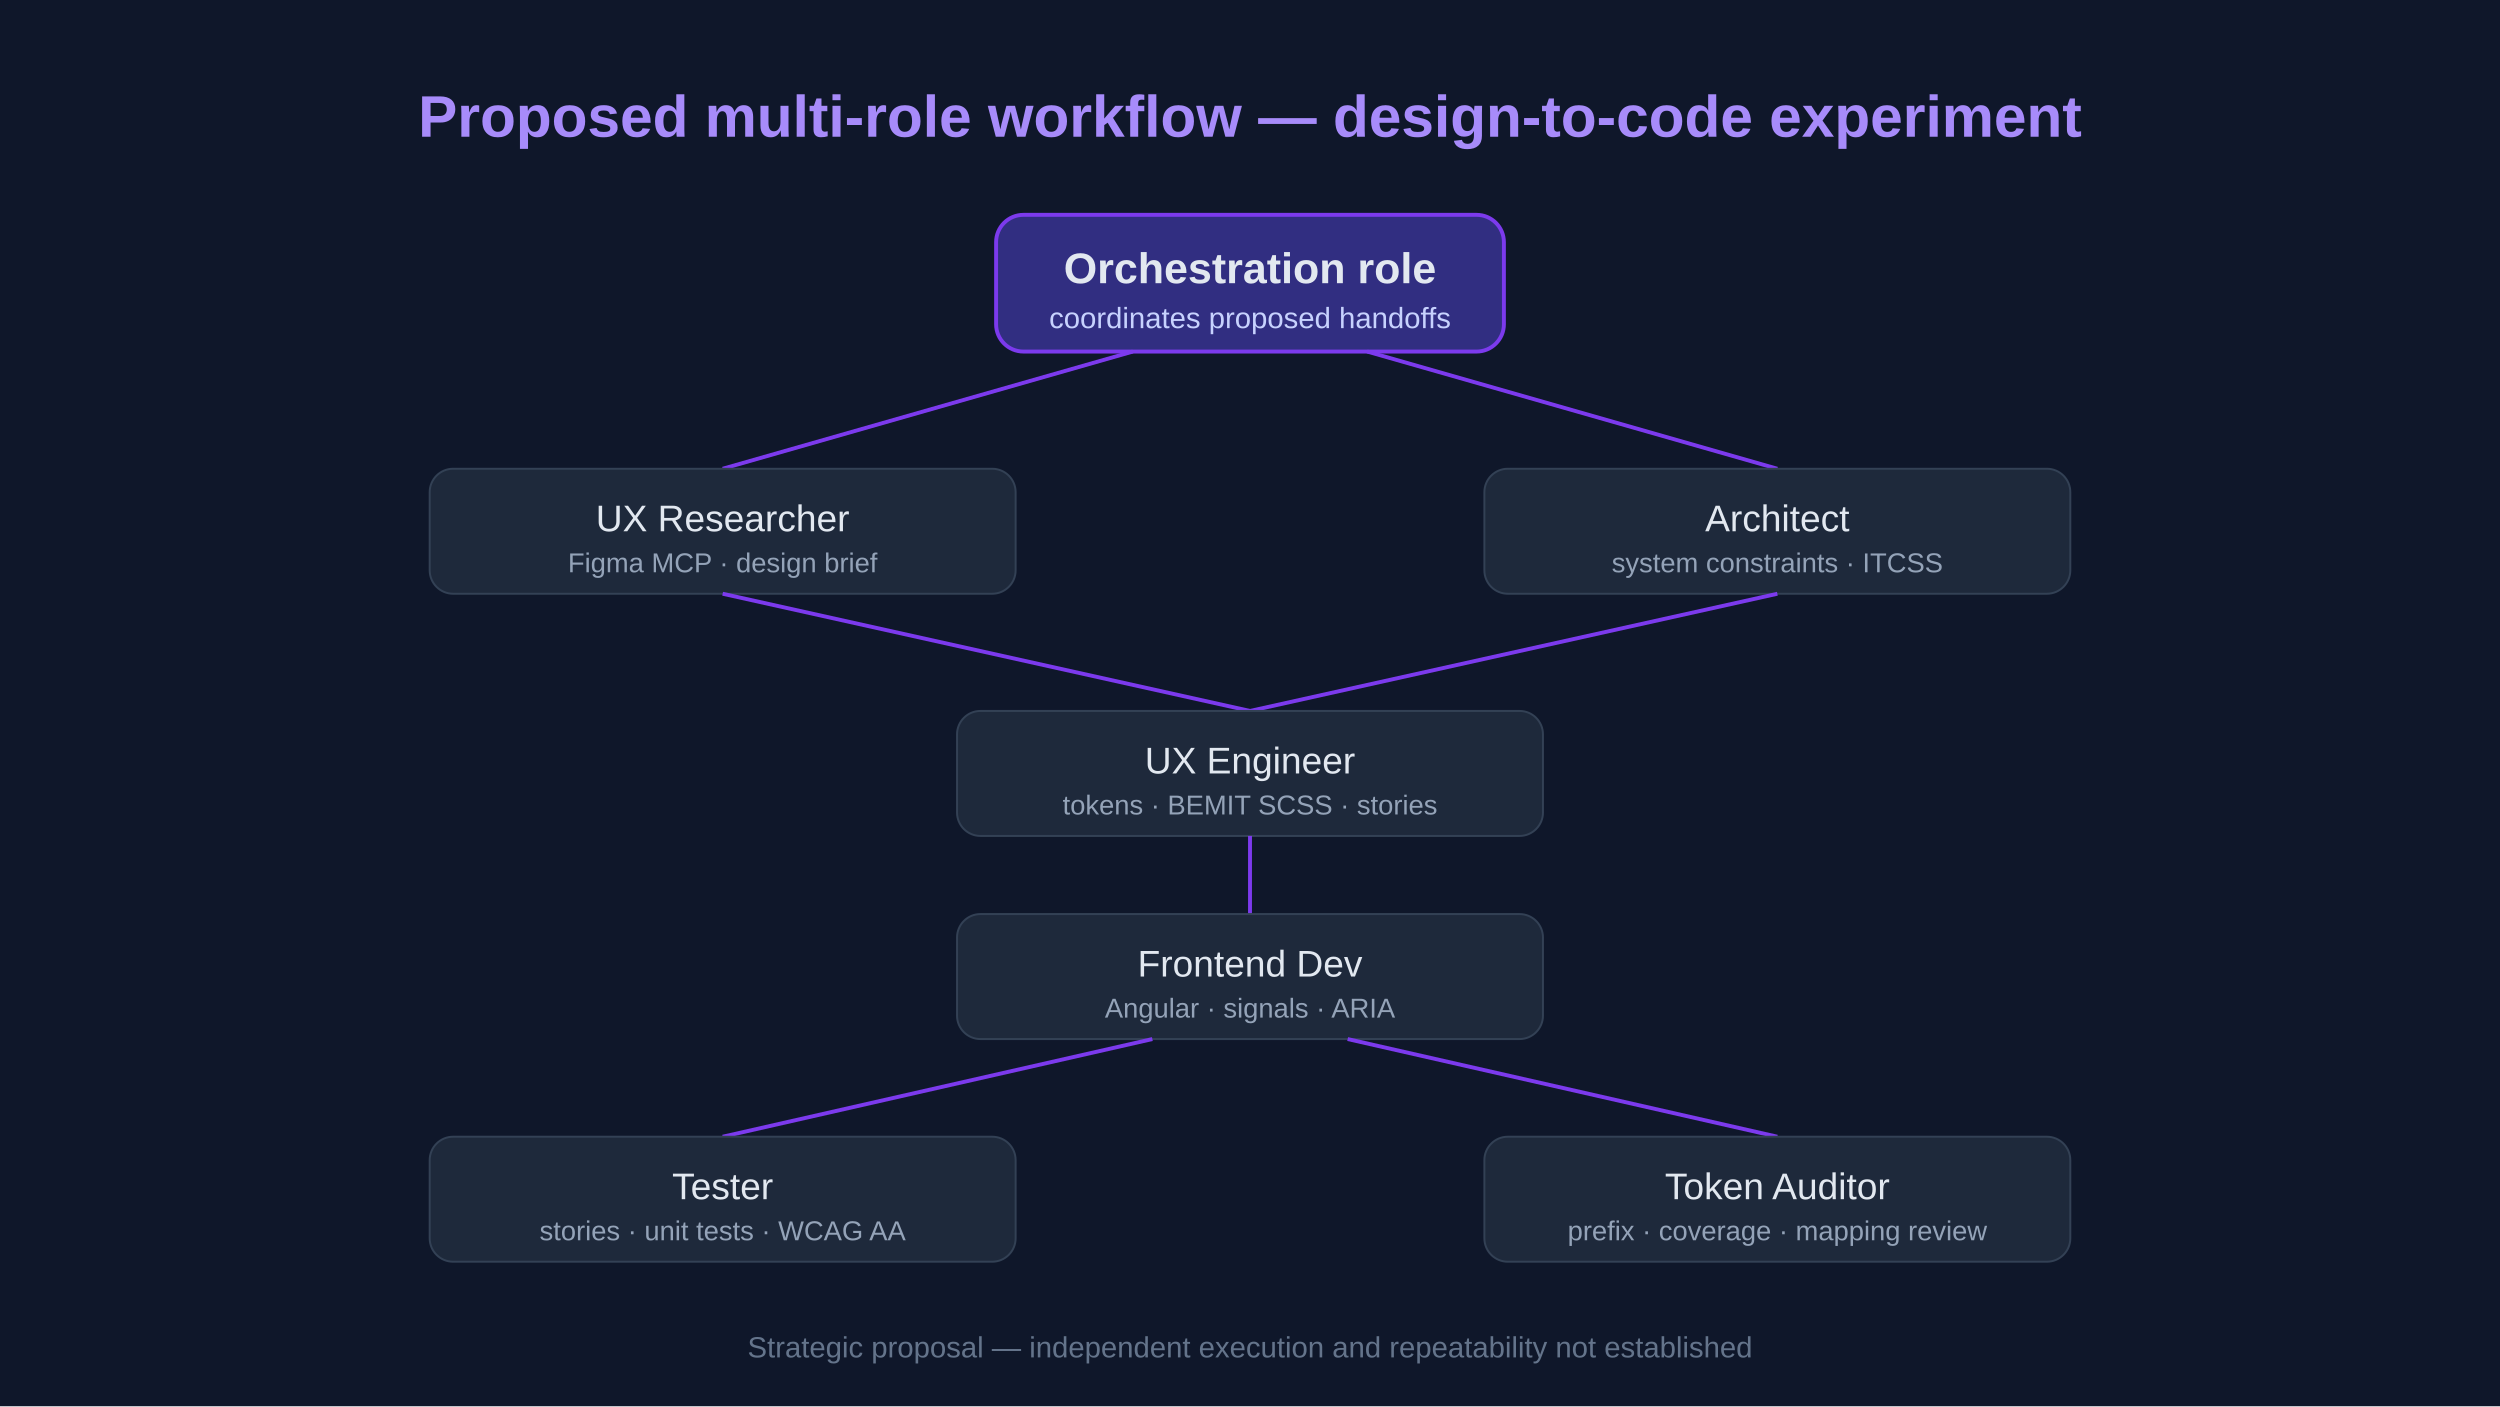
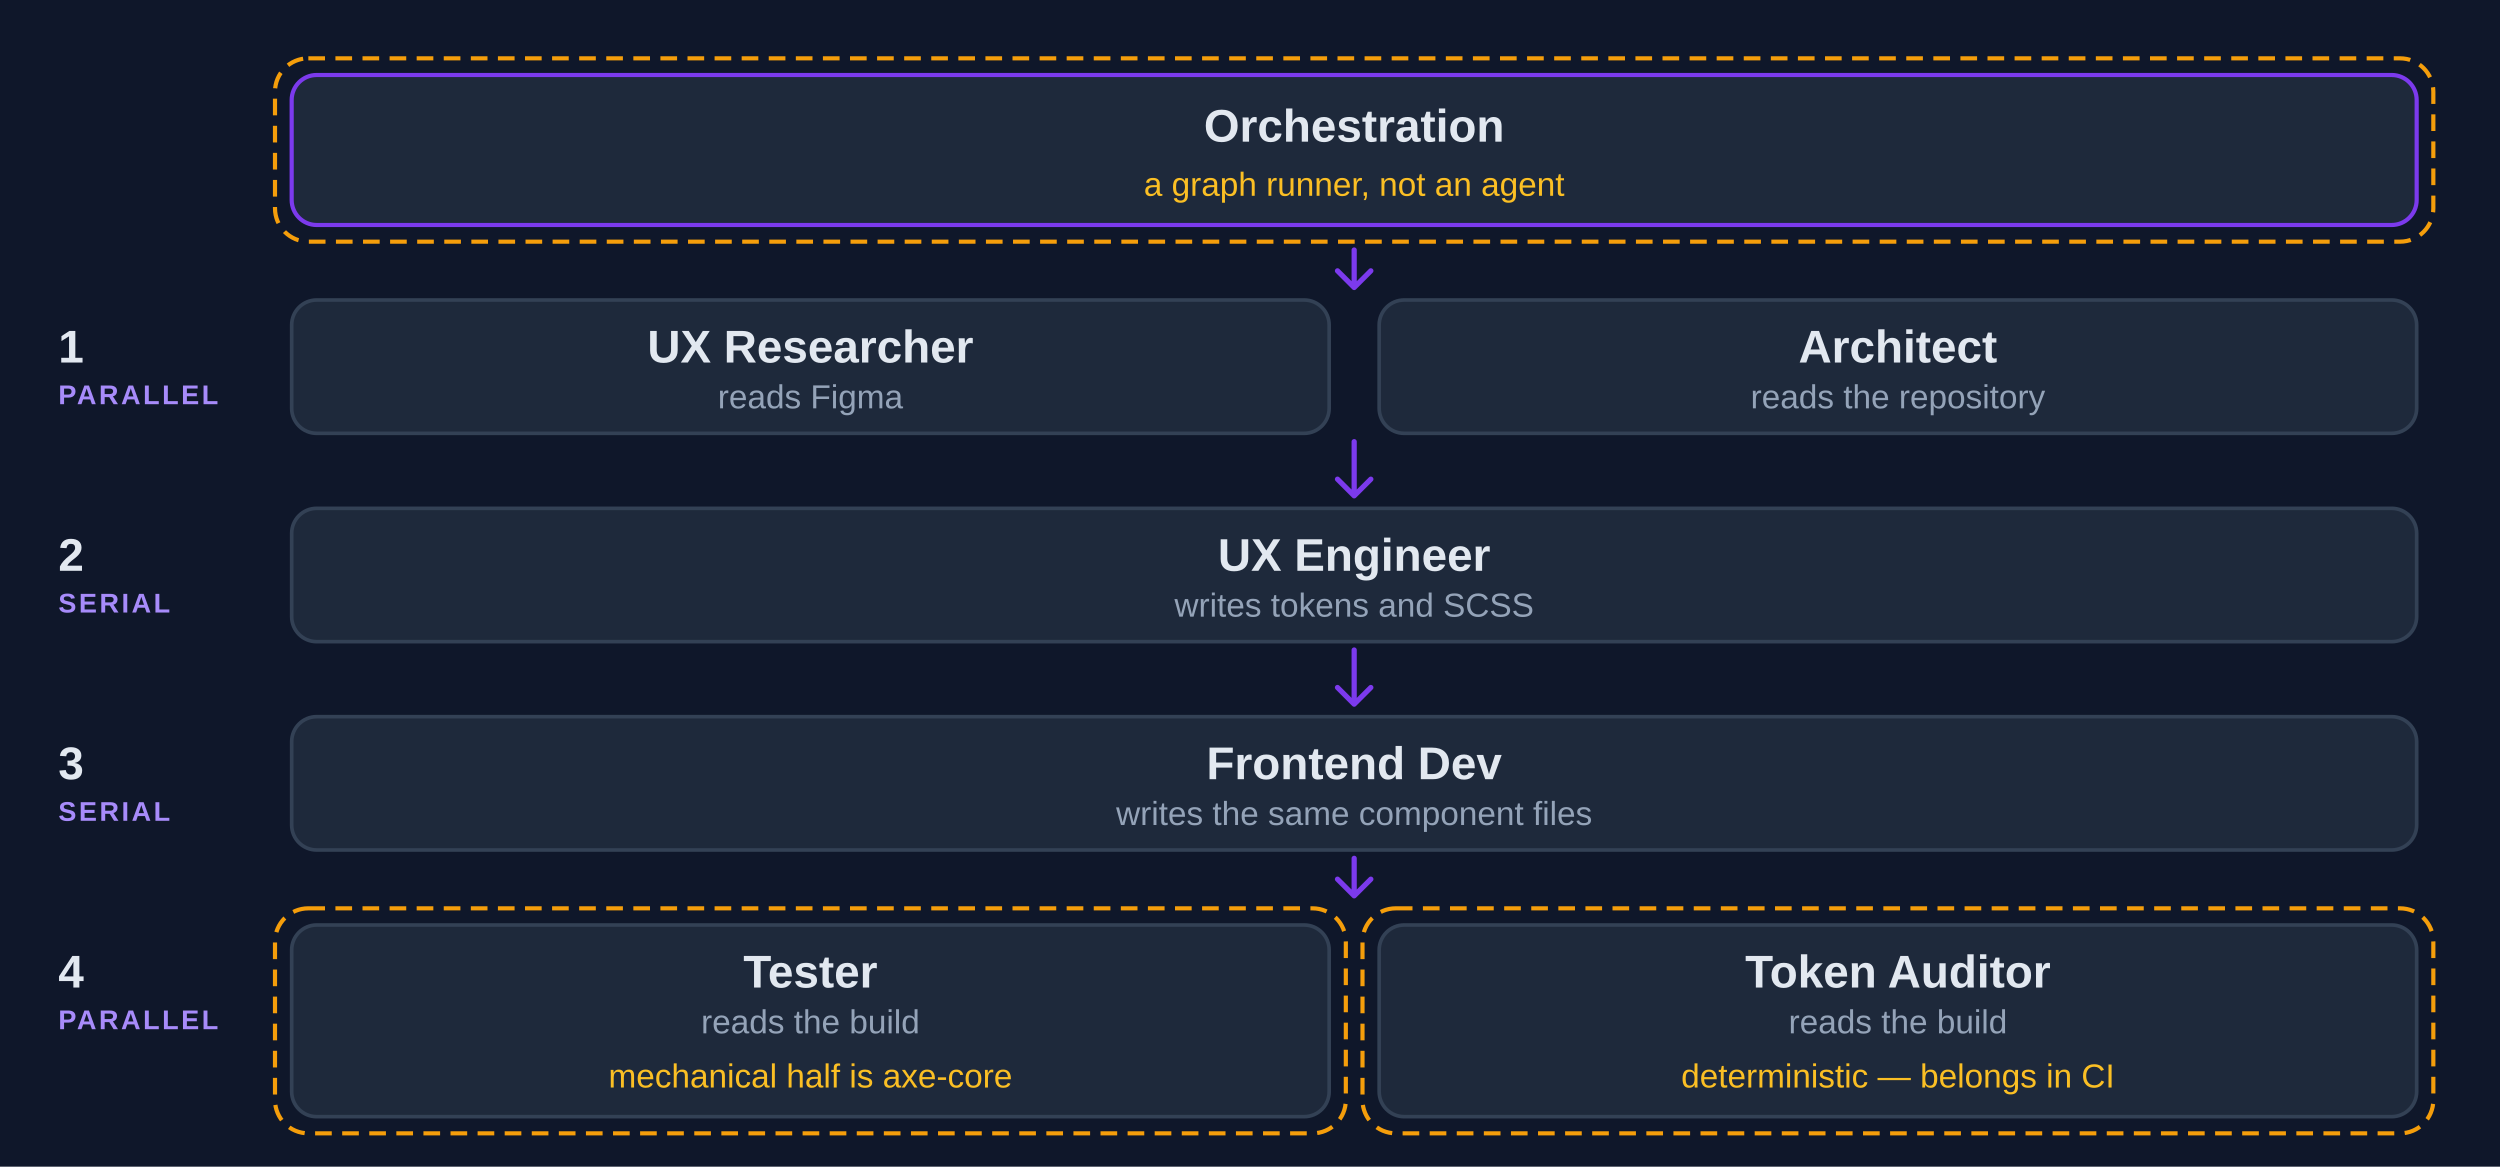
- <svg xmlns="http://www.w3.org/2000/svg" width="1280" height="720" viewBox="0 0 1280 720" fill="none">
-   <rect width="1280" height="720" fill="#0F172A" />
-   <text x="640" y="70" text-anchor="middle" font-family="Segoe UI, Arial, sans-serif" font-size="30" fill="#A78BFA" font-weight="700">Proposed multi-role workflow — design-to-code experiment</text>
-   <rect x="510" y="110" width="260" height="70" rx="14" fill="#312E81" stroke="#7C3AED" stroke-width="2" />
-   <text x="640" y="145" text-anchor="middle" font-family="Segoe UI, Arial, sans-serif" font-size="22" fill="#E2E8F0" font-weight="600">Orchestration role</text>
-   <text x="640" y="168" text-anchor="middle" font-family="Segoe UI, Arial, sans-serif" font-size="15" fill="#C7D2FE">coordinates proposed handoffs</text>
-   <line x1="580" y1="180" x2="370" y2="240" stroke="#7C3AED" stroke-width="2" />
-   <line x1="700" y1="180" x2="910" y2="240" stroke="#7C3AED" stroke-width="2" />
-   <rect x="220" y="240" width="300" height="64" rx="12" fill="#1E293B" stroke="#334155" />
-   <text x="370" y="272" text-anchor="middle" font-family="Segoe UI, Arial, sans-serif" font-size="19" fill="#E2E8F0">UX Researcher</text>
-   <text x="370" y="293" text-anchor="middle" font-family="Segoe UI, Arial, sans-serif" font-size="14" fill="#94A3B8">Figma MCP · design brief</text>
-   <rect x="760" y="240" width="300" height="64" rx="12" fill="#1E293B" stroke="#334155" />
-   <text x="910" y="272" text-anchor="middle" font-family="Segoe UI, Arial, sans-serif" font-size="19" fill="#E2E8F0">Architect</text>
-   <text x="910" y="293" text-anchor="middle" font-family="Segoe UI, Arial, sans-serif" font-size="14" fill="#94A3B8">system constraints · ITCSS</text>
-   <line x1="370" y1="304" x2="640" y2="364" stroke="#7C3AED" stroke-width="2" />
-   <line x1="910" y1="304" x2="640" y2="364" stroke="#7C3AED" stroke-width="2" />
-   <rect x="490" y="364" width="300" height="64" rx="12" fill="#1E293B" stroke="#334155" />
-   <text x="640" y="396" text-anchor="middle" font-family="Segoe UI, Arial, sans-serif" font-size="19" fill="#E2E8F0">UX Engineer</text>
-   <text x="640" y="417" text-anchor="middle" font-family="Segoe UI, Arial, sans-serif" font-size="14" fill="#94A3B8">tokens · BEMIT SCSS · stories</text>
-   <line x1="640" y1="428" x2="640" y2="468" stroke="#7C3AED" stroke-width="2" />
-   <rect x="490" y="468" width="300" height="64" rx="12" fill="#1E293B" stroke="#334155" />
-   <text x="640" y="500" text-anchor="middle" font-family="Segoe UI, Arial, sans-serif" font-size="19" fill="#E2E8F0">Frontend Dev</text>
-   <text x="640" y="521" text-anchor="middle" font-family="Segoe UI, Arial, sans-serif" font-size="14" fill="#94A3B8">Angular · signals · ARIA</text>
-   <line x1="590" y1="532" x2="370" y2="582" stroke="#7C3AED" stroke-width="2" />
-   <line x1="690" y1="532" x2="910" y2="582" stroke="#7C3AED" stroke-width="2" />
-   <rect x="220" y="582" width="300" height="64" rx="12" fill="#1E293B" stroke="#334155" />
-   <text x="370" y="614" text-anchor="middle" font-family="Segoe UI, Arial, sans-serif" font-size="19" fill="#E2E8F0">Tester</text>
-   <text x="370" y="635" text-anchor="middle" font-family="Segoe UI, Arial, sans-serif" font-size="14" fill="#94A3B8">stories · unit tests · WCAG AA</text>
-   <rect x="760" y="582" width="300" height="64" rx="12" fill="#1E293B" stroke="#334155" />
-   <text x="910" y="614" text-anchor="middle" font-family="Segoe UI, Arial, sans-serif" font-size="19" fill="#E2E8F0">Token Auditor</text>
-   <text x="910" y="635" text-anchor="middle" font-family="Segoe UI, Arial, sans-serif" font-size="14" fill="#94A3B8">prefix · coverage · mapping review</text>
-   <text x="640" y="695" text-anchor="middle" font-family="Segoe UI, Arial, sans-serif" font-size="15" fill="#64748B">Strategic proposal — independent execution and repeatability not established</text>
+ <svg xmlns="http://www.w3.org/2000/svg" width="1200" height="560" viewBox="0 0 1200 560" fill="none" role="img" aria-labelledby="aw-title aw-desc">
+   <style>
+     text { font-family: 'Segoe UI', Arial, sans-serif; }
+     .mid { text-anchor: middle; }
+     .t-role { font-size: 22px; font-weight: 600; fill: #E2E8F0; }
+     .t-io { font-size: 16px; fill: #94A3B8; }
+     .t-verdict { font-size: 16px; fill: #FBBF24; }
+     .t-num { font-size: 22px; font-weight: 700; fill: #E2E8F0; }
+     .t-mode { font-size: 13px; font-weight: 600; fill: #A78BFA; letter-spacing: 1.2px; }
+     .box { fill: #1E293B; stroke: #334155; stroke-width: 1.75; }
+     /* The coordinating layer, distinguished by stroke rather than by fill: the
+        review argues it away, so it should not be the loudest thing on the page. */
+     .accent { fill: #1E293B; stroke: #7C3AED; stroke-width: 2; }
+     .ring { fill: none; stroke: #F59E0B; stroke-width: 2; stroke-dasharray: 8 5; }
+     .flow { fill: none; stroke: #7C3AED; stroke-width: 2.5; stroke-linecap: round; stroke-linejoin: round; }
+   </style>
+   <rect width="1200" height="560" fill="#0F172A" />
+   <rect class="accent" x="140" y="36" width="1020" height="72" rx="12" />
+   <rect class="ring" x="132" y="28" width="1036" height="88" rx="16" />
+   <text class="t-role mid" x="650" y="68">Orchestration</text>
+   <text class="t-verdict mid" x="650" y="94">a graph runner, not an agent</text>
+   <path class="flow" d="M650 120 L650 138 M642 130 L650 138 L658 130" />
+   <text class="t-num" x="28" y="174">1</text>
+   <text class="t-mode" x="28" y="194">PARALLEL</text>
+   <rect class="box" x="140" y="144" width="498" height="64" rx="12" />
+   <text class="t-role mid" x="389" y="174">UX Researcher</text>
+   <text class="t-io mid" x="389" y="196">reads Figma</text>
+   <rect class="box" x="662" y="144" width="498" height="64" rx="12" />
+   <text class="t-role mid" x="911" y="174">Architect</text>
+   <text class="t-io mid" x="911" y="196">reads the repository</text>
+   <path class="flow" d="M650 212 L650 238 M642 230 L650 238 L658 230" />
+   <text class="t-num" x="28" y="274">2</text>
+   <text class="t-mode" x="28" y="294">SERIAL</text>
+   <rect class="box" x="140" y="244" width="1020" height="64" rx="12" />
+   <text class="t-role mid" x="650" y="274">UX Engineer</text>
+   <text class="t-io mid" x="650" y="296">writes tokens and SCSS</text>
+   <path class="flow" d="M650 312 L650 338 M642 330 L650 338 L658 330" />
+   <text class="t-num" x="28" y="374">3</text>
+   <text class="t-mode" x="28" y="394">SERIAL</text>
+   <rect class="box" x="140" y="344" width="1020" height="64" rx="12" />
+   <text class="t-role mid" x="650" y="374">Frontend Dev</text>
+   <text class="t-io mid" x="650" y="396">writes the same component files</text>
+   <path class="flow" d="M650 412 L650 430 M642 422 L650 430 L658 422" />
+   <text class="t-num" x="28" y="474">4</text>
+   <text class="t-mode" x="28" y="494">PARALLEL</text>
+   <rect class="box" x="140" y="444" width="498" height="92" rx="12" />
+   <rect class="ring" x="132" y="436" width="514" height="108" rx="16" />
+   <text class="t-role mid" x="389" y="474">Tester</text>
+   <text class="t-io mid" x="389" y="496">reads the build</text>
+   <text class="t-verdict mid" x="389" y="522">mechanical half is axe-core</text>
+   <rect class="box" x="662" y="444" width="498" height="92" rx="12" />
+   <rect class="ring" x="654" y="436" width="514" height="108" rx="16" />
+   <text class="t-role mid" x="911" y="474">Token Auditor</text>
+   <text class="t-io mid" x="911" y="496">reads the build</text>
+   <text class="t-verdict mid" x="911" y="522">deterministic — belongs in CI</text>
</svg>
